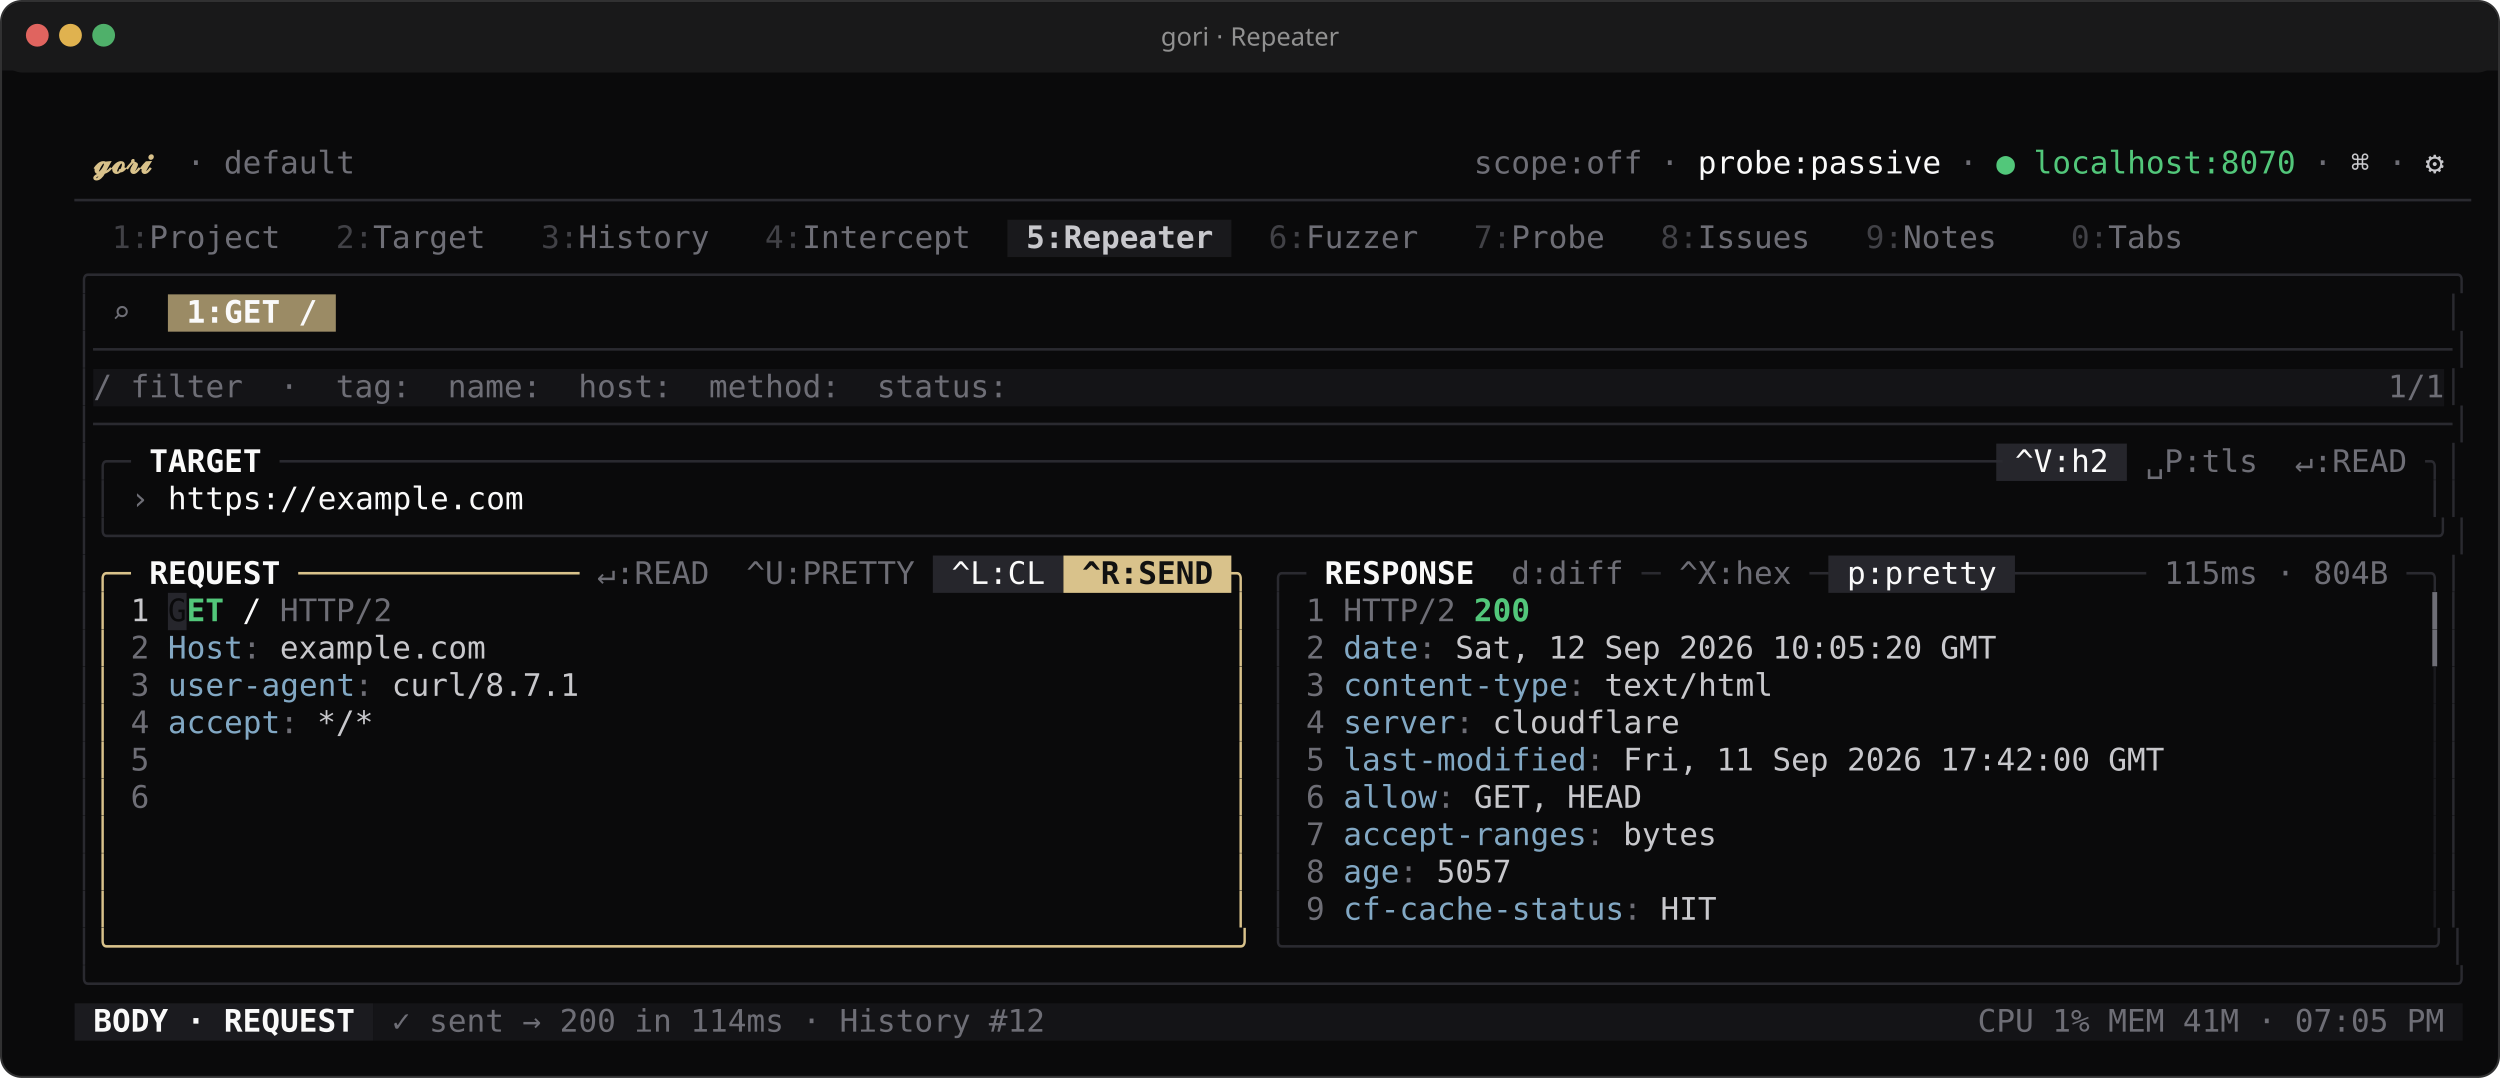
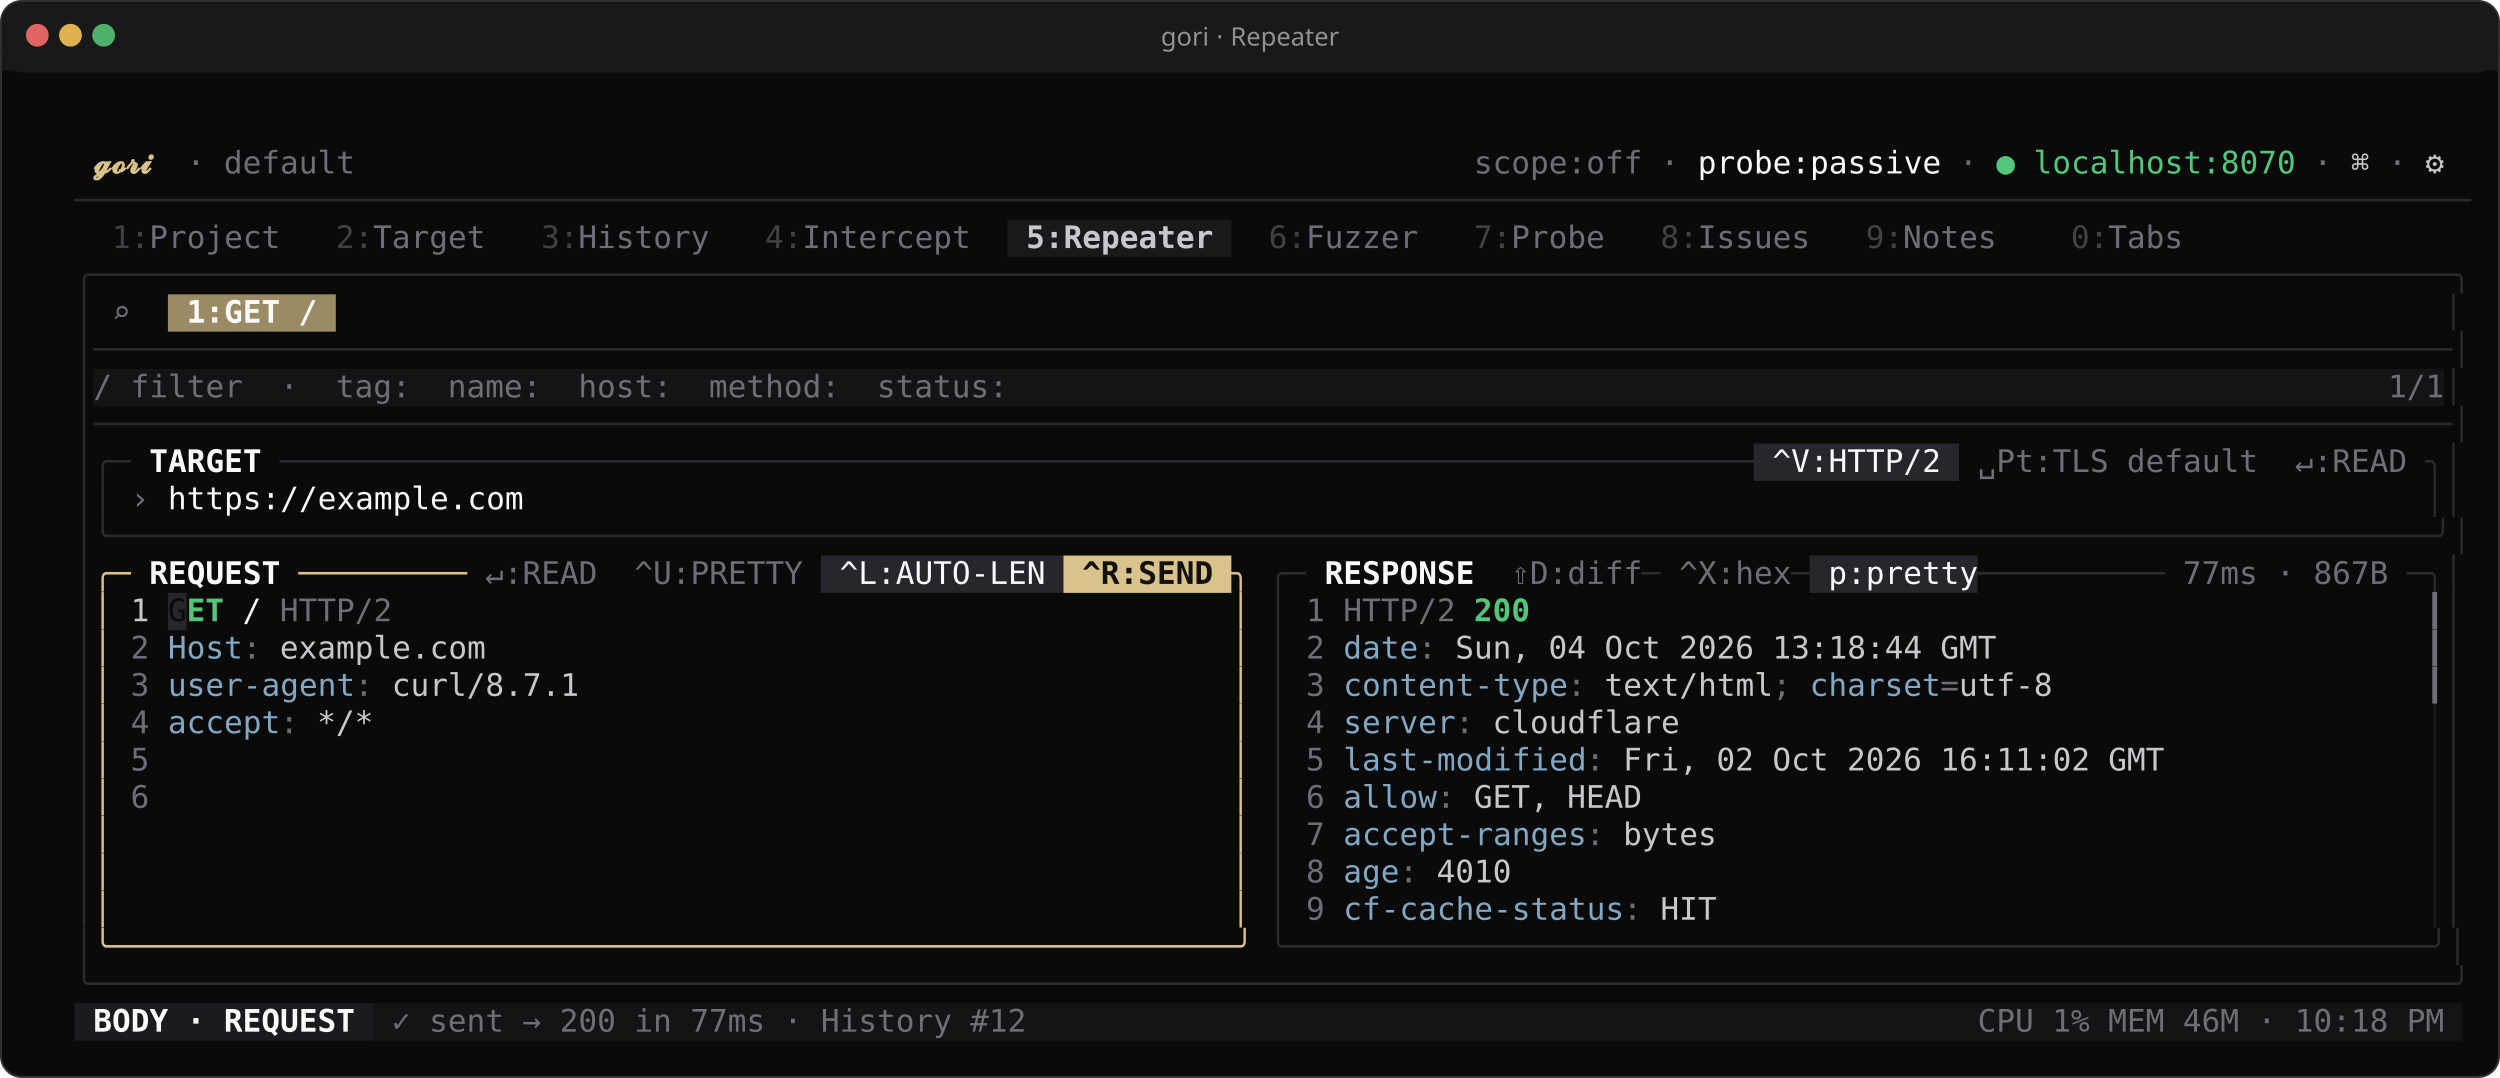
<svg xmlns="http://www.w3.org/2000/svg" width="1206" height="520" viewBox="0 0 1206.0 520.0" font-family="ui-monospace,'SF Mono','JetBrains Mono',Menlo,Consolas,monospace" font-size="15.0px" role="img" aria-label="gori · Repeater">
  <rect x="0.5" y="0.5" width="1205.0" height="519.0" rx="10" ry="10" fill="#0a0a0b" stroke="#313132" stroke-width="1" />
  <rect x="1" y="1" width="1204.0" height="34.0" rx="10" ry="10" fill="#19191a" />
  <rect x="1" y="24.0" width="1204.0" height="10" fill="#19191a" />
  <circle cx="18.0" cy="17.0" r="5.5" fill="#e0645f" />
  <circle cx="34.0" cy="17.0" r="5.5" fill="#e0b24f" />
  <circle cx="50.0" cy="17.0" r="5.5" fill="#4fb06a" />
  <text x="603.0" y="22.0" text-anchor="middle" fill="#919191" font-family="'Apple Symbols','Segoe UI Symbol','Cambria Math','STIX Two Math','Noto Sans Math','DejaVu Sans',ui-monospace,'SF Mono','JetBrains Mono',Menlo,Consolas,monospace" font-size="12.3px">gori · Repeater</text>
  <rect x="486.00" y="106.00" width="108.00" height="18.00" fill="#19191c" />
  <rect x="81.00" y="142.00" width="81.00" height="18.00" fill="#9b8b65" />
  <rect x="45.00" y="178.00" width="1134.00" height="18.00" fill="#141417" />
-   <rect x="963.00" y="214.00" width="63.00" height="18.00" fill="#26262c" />
-   <rect x="450.00" y="268.00" width="63.00" height="18.00" fill="#26262c" />
+   <rect x="846.00" y="214.00" width="99.00" height="18.00" fill="#26262c" />
+   <rect x="396.00" y="268.00" width="117.00" height="18.00" fill="#26262c" />
  <rect x="513.00" y="268.00" width="81.00" height="18.00" fill="#d9c28b" />
-   <rect x="882.00" y="268.00" width="90.00" height="18.00" fill="#26262c" />
+   <rect x="873.00" y="268.00" width="81.00" height="18.00" fill="#26262c" />
  <rect x="81.00" y="286.00" width="9.00" height="18.00" fill="#26262c" />
  <rect x="36.00" y="484.00" width="144.00" height="18.00" fill="#1b1b1f" />
  <rect x="180.00" y="484.00" width="1008.00" height="18.00" fill="#141417" />
  <text x="45.00" y="83.68" textLength="36.00" lengthAdjust="spacingAndGlyphs" fill="#d9c28b" font-weight="700" xml:space="preserve">𝓰𝓸𝓻𝓲</text>
  <text x="90.00" y="83.68" textLength="9.00" lengthAdjust="spacingAndGlyphs" fill="#6e6e76" xml:space="preserve">·</text>
  <text x="108.00" y="83.68" textLength="63.00" lengthAdjust="spacingAndGlyphs" fill="#6e6e76" xml:space="preserve">default</text>
  <text x="711.00" y="83.68" textLength="81.00" lengthAdjust="spacingAndGlyphs" fill="#6e6e76" xml:space="preserve">scope:off</text>
  <text x="801.00" y="83.68" textLength="9.00" lengthAdjust="spacingAndGlyphs" fill="#6e6e76" xml:space="preserve">·</text>
  <text x="819.00" y="83.68" textLength="117.00" lengthAdjust="spacingAndGlyphs" fill="#fafafa" xml:space="preserve">probe:passive</text>
  <text x="945.00" y="83.68" textLength="9.00" lengthAdjust="spacingAndGlyphs" fill="#6e6e76" xml:space="preserve">·</text>
  <text x="963.00" y="83.68" textLength="9.00" lengthAdjust="spacingAndGlyphs" fill="#52c77a" xml:space="preserve">●</text>
  <text x="981.00" y="83.68" textLength="126.00" lengthAdjust="spacingAndGlyphs" fill="#52c77a" xml:space="preserve">localhost:8070</text>
  <text x="1116.00" y="83.68" textLength="9.00" lengthAdjust="spacingAndGlyphs" fill="#6e6e76" xml:space="preserve">·</text>
  <text x="1134.00" y="83.68" textLength="9.00" lengthAdjust="spacingAndGlyphs" fill="#c8c8cc" xml:space="preserve">⌘</text>
  <text x="1152.00" y="83.68" textLength="9.00" lengthAdjust="spacingAndGlyphs" fill="#6e6e76" xml:space="preserve">·</text>
  <text x="1170.00" y="83.68" textLength="9.00" lengthAdjust="spacingAndGlyphs" fill="#c8c8cc" xml:space="preserve">⚙</text>
  <text x="36.00" y="101.68" textLength="1152.00" lengthAdjust="spacingAndGlyphs" fill="#2a2a30" xml:space="preserve">────────────────────────────────────────────────────────────────────────────────────────────────────────────────────────────────</text>
  <text x="54.00" y="119.68" textLength="18.00" lengthAdjust="spacingAndGlyphs" fill="#414146" xml:space="preserve">1:</text>
  <text x="72.00" y="119.68" textLength="63.00" lengthAdjust="spacingAndGlyphs" fill="#6e6e76" xml:space="preserve">Project</text>
  <text x="162.00" y="119.68" textLength="18.00" lengthAdjust="spacingAndGlyphs" fill="#414146" xml:space="preserve">2:</text>
  <text x="180.00" y="119.68" textLength="54.00" lengthAdjust="spacingAndGlyphs" fill="#6e6e76" xml:space="preserve">Target</text>
  <text x="261.00" y="119.68" textLength="18.00" lengthAdjust="spacingAndGlyphs" fill="#414146" xml:space="preserve">3:</text>
  <text x="279.00" y="119.68" textLength="63.00" lengthAdjust="spacingAndGlyphs" fill="#6e6e76" xml:space="preserve">History</text>
  <text x="369.00" y="119.68" textLength="18.00" lengthAdjust="spacingAndGlyphs" fill="#414146" xml:space="preserve">4:</text>
  <text x="387.00" y="119.68" textLength="81.00" lengthAdjust="spacingAndGlyphs" fill="#6e6e76" xml:space="preserve">Intercept</text>
  <text x="495.00" y="119.68" textLength="90.00" lengthAdjust="spacingAndGlyphs" fill="#c8c8cc" font-weight="700" xml:space="preserve">5:Repeater</text>
  <text x="612.00" y="119.68" textLength="18.00" lengthAdjust="spacingAndGlyphs" fill="#414146" xml:space="preserve">6:</text>
  <text x="630.00" y="119.68" textLength="54.00" lengthAdjust="spacingAndGlyphs" fill="#6e6e76" xml:space="preserve">Fuzzer</text>
  <text x="711.00" y="119.68" textLength="18.00" lengthAdjust="spacingAndGlyphs" fill="#414146" xml:space="preserve">7:</text>
  <text x="729.00" y="119.68" textLength="45.00" lengthAdjust="spacingAndGlyphs" fill="#6e6e76" xml:space="preserve">Probe</text>
  <text x="801.00" y="119.68" textLength="18.00" lengthAdjust="spacingAndGlyphs" fill="#414146" xml:space="preserve">8:</text>
  <text x="819.00" y="119.68" textLength="54.00" lengthAdjust="spacingAndGlyphs" fill="#6e6e76" xml:space="preserve">Issues</text>
  <text x="900.00" y="119.68" textLength="18.00" lengthAdjust="spacingAndGlyphs" fill="#414146" xml:space="preserve">9:</text>
  <text x="918.00" y="119.68" textLength="45.00" lengthAdjust="spacingAndGlyphs" fill="#6e6e76" xml:space="preserve">Notes</text>
  <text x="999.00" y="119.68" textLength="18.00" lengthAdjust="spacingAndGlyphs" fill="#414146" xml:space="preserve">0:</text>
  <text x="1017.00" y="119.68" textLength="36.00" lengthAdjust="spacingAndGlyphs" fill="#6e6e76" xml:space="preserve">Tabs</text>
  <text x="36.00" y="137.68" textLength="1152.00" lengthAdjust="spacingAndGlyphs" fill="#2a2a30" xml:space="preserve">╭──────────────────────────────────────────────────────────────────────────────────────────────────────────────────────────────╮</text>
  <text x="36.00" y="155.68" textLength="9.00" lengthAdjust="spacingAndGlyphs" fill="#2a2a30" xml:space="preserve">│</text>
  <text x="54.00" y="155.68" textLength="9.00" lengthAdjust="spacingAndGlyphs" fill="#6e6e76" xml:space="preserve">⌕</text>
  <text x="90.00" y="155.68" textLength="45.00" lengthAdjust="spacingAndGlyphs" fill="#fafafa" font-weight="700" xml:space="preserve">1:GET</text>
  <text x="144.00" y="155.68" textLength="9.00" lengthAdjust="spacingAndGlyphs" fill="#fafafa" font-weight="700" xml:space="preserve">/</text>
  <text x="1179.00" y="155.68" textLength="9.00" lengthAdjust="spacingAndGlyphs" fill="#2a2a30" xml:space="preserve">│</text>
  <text x="36.00" y="173.68" textLength="1152.00" lengthAdjust="spacingAndGlyphs" fill="#2a2a30" xml:space="preserve">│──────────────────────────────────────────────────────────────────────────────────────────────────────────────────────────────│</text>
  <text x="36.00" y="191.68" textLength="9.00" lengthAdjust="spacingAndGlyphs" fill="#2a2a30" xml:space="preserve">│</text>
  <text x="45.00" y="191.68" textLength="9.00" lengthAdjust="spacingAndGlyphs" fill="#6e6e76" xml:space="preserve">/</text>
  <text x="63.00" y="191.68" textLength="54.00" lengthAdjust="spacingAndGlyphs" fill="#6e6e76" xml:space="preserve">filter</text>
  <text x="135.00" y="191.68" textLength="9.00" lengthAdjust="spacingAndGlyphs" fill="#6e6e76" xml:space="preserve">·</text>
  <text x="162.00" y="191.68" textLength="36.00" lengthAdjust="spacingAndGlyphs" fill="#6e6e76" xml:space="preserve">tag:</text>
  <text x="216.00" y="191.68" textLength="45.00" lengthAdjust="spacingAndGlyphs" fill="#6e6e76" xml:space="preserve">name:</text>
  <text x="279.00" y="191.68" textLength="45.00" lengthAdjust="spacingAndGlyphs" fill="#6e6e76" xml:space="preserve">host:</text>
  <text x="342.00" y="191.68" textLength="63.00" lengthAdjust="spacingAndGlyphs" fill="#6e6e76" xml:space="preserve">method:</text>
  <text x="423.00" y="191.68" textLength="63.00" lengthAdjust="spacingAndGlyphs" fill="#6e6e76" xml:space="preserve">status:</text>
  <text x="1152.00" y="191.68" textLength="27.00" lengthAdjust="spacingAndGlyphs" fill="#6e6e76" xml:space="preserve">1/1</text>
  <text x="1179.00" y="191.68" textLength="9.00" lengthAdjust="spacingAndGlyphs" fill="#2a2a30" xml:space="preserve">│</text>
  <text x="36.00" y="209.68" textLength="1152.00" lengthAdjust="spacingAndGlyphs" fill="#2a2a30" xml:space="preserve">│──────────────────────────────────────────────────────────────────────────────────────────────────────────────────────────────│</text>
  <text x="36.00" y="227.68" textLength="27.00" lengthAdjust="spacingAndGlyphs" fill="#2a2a30" xml:space="preserve">│╭─</text>
  <text x="72.00" y="227.68" textLength="54.00" lengthAdjust="spacingAndGlyphs" fill="#fafafa" font-weight="700" xml:space="preserve">TARGET</text>
-   <text x="135.00" y="227.68" textLength="828.00" lengthAdjust="spacingAndGlyphs" fill="#2a2a30" xml:space="preserve">────────────────────────────────────────────────────────────────────────────────────────────</text>
-   <text x="972.00" y="227.68" textLength="45.00" lengthAdjust="spacingAndGlyphs" fill="#fafafa" xml:space="preserve">^V:h2</text>
-   <text x="1035.00" y="227.68" textLength="54.00" lengthAdjust="spacingAndGlyphs" fill="#6e6e76" xml:space="preserve">␣P:tls</text>
+   <text x="135.00" y="227.68" textLength="711.00" lengthAdjust="spacingAndGlyphs" fill="#2a2a30" xml:space="preserve">───────────────────────────────────────────────────────────────────────────────</text>
+   <text x="855.00" y="227.68" textLength="81.00" lengthAdjust="spacingAndGlyphs" fill="#fafafa" xml:space="preserve">^V:HTTP/2</text>
+   <text x="954.00" y="227.68" textLength="63.00" lengthAdjust="spacingAndGlyphs" fill="#6e6e76" xml:space="preserve">␣Pt:TLS</text>
+   <text x="1026.00" y="227.68" textLength="63.00" lengthAdjust="spacingAndGlyphs" fill="#6e6e76" xml:space="preserve">default</text>
  <text x="1107.00" y="227.68" textLength="54.00" lengthAdjust="spacingAndGlyphs" fill="#6e6e76" xml:space="preserve">↵:READ</text>
  <text x="1170.00" y="227.68" textLength="18.00" lengthAdjust="spacingAndGlyphs" fill="#2a2a30" xml:space="preserve">╮│</text>
  <text x="36.00" y="245.68" textLength="18.00" lengthAdjust="spacingAndGlyphs" fill="#2a2a30" xml:space="preserve">││</text>
  <text x="63.00" y="245.68" textLength="9.00" lengthAdjust="spacingAndGlyphs" fill="#6e6e76" xml:space="preserve">›</text>
  <text x="81.00" y="245.68" textLength="171.00" lengthAdjust="spacingAndGlyphs" fill="#fafafa" xml:space="preserve">https://example.com</text>
  <text x="1170.00" y="245.68" textLength="18.00" lengthAdjust="spacingAndGlyphs" fill="#2a2a30" xml:space="preserve">││</text>
  <text x="36.00" y="263.68" textLength="1152.00" lengthAdjust="spacingAndGlyphs" fill="#2a2a30" xml:space="preserve">│╰────────────────────────────────────────────────────────────────────────────────────────────────────────────────────────────╯│</text>
  <text x="36.00" y="281.68" textLength="9.00" lengthAdjust="spacingAndGlyphs" fill="#2a2a30" xml:space="preserve">│</text>
  <text x="45.00" y="281.68" textLength="18.00" lengthAdjust="spacingAndGlyphs" fill="#d9c28b" xml:space="preserve">╭─</text>
  <text x="72.00" y="281.68" textLength="63.00" lengthAdjust="spacingAndGlyphs" fill="#fafafa" font-weight="700" xml:space="preserve">REQUEST</text>
-   <text x="144.00" y="281.68" textLength="135.00" lengthAdjust="spacingAndGlyphs" fill="#d9c28b" xml:space="preserve">───────────────</text>
-   <text x="288.00" y="281.68" textLength="54.00" lengthAdjust="spacingAndGlyphs" fill="#6e6e76" xml:space="preserve">↵:READ</text>
-   <text x="360.00" y="281.68" textLength="81.00" lengthAdjust="spacingAndGlyphs" fill="#6e6e76" xml:space="preserve">^U:PRETTY</text>
-   <text x="459.00" y="281.68" textLength="45.00" lengthAdjust="spacingAndGlyphs" fill="#fafafa" xml:space="preserve">^L:CL</text>
+   <text x="144.00" y="281.68" textLength="81.00" lengthAdjust="spacingAndGlyphs" fill="#d9c28b" xml:space="preserve">─────────</text>
+   <text x="234.00" y="281.68" textLength="54.00" lengthAdjust="spacingAndGlyphs" fill="#6e6e76" xml:space="preserve">↵:READ</text>
+   <text x="306.00" y="281.68" textLength="81.00" lengthAdjust="spacingAndGlyphs" fill="#6e6e76" xml:space="preserve">^U:PRETTY</text>
+   <text x="405.00" y="281.68" textLength="99.00" lengthAdjust="spacingAndGlyphs" fill="#fafafa" xml:space="preserve">^L:AUTO-LEN</text>
  <text x="522.00" y="281.68" textLength="63.00" lengthAdjust="spacingAndGlyphs" fill="#111111" font-weight="700" xml:space="preserve">^R:SEND</text>
  <text x="594.00" y="281.68" textLength="9.00" lengthAdjust="spacingAndGlyphs" fill="#d9c28b" xml:space="preserve">╮</text>
  <text x="612.00" y="281.68" textLength="18.00" lengthAdjust="spacingAndGlyphs" fill="#2a2a30" xml:space="preserve">╭─</text>
  <text x="639.00" y="281.68" textLength="72.00" lengthAdjust="spacingAndGlyphs" fill="#fafafa" font-weight="700" xml:space="preserve">RESPONSE</text>
-   <text x="729.00" y="281.68" textLength="54.00" lengthAdjust="spacingAndGlyphs" fill="#6e6e76" xml:space="preserve">d:diff</text>
+   <text x="729.00" y="281.68" textLength="63.00" lengthAdjust="spacingAndGlyphs" fill="#6e6e76" xml:space="preserve">⇧D:diff</text>
  <text x="792.00" y="281.68" textLength="9.00" lengthAdjust="spacingAndGlyphs" fill="#2a2a30" xml:space="preserve">─</text>
  <text x="810.00" y="281.68" textLength="54.00" lengthAdjust="spacingAndGlyphs" fill="#6e6e76" xml:space="preserve">^X:hex</text>
-   <text x="873.00" y="281.68" textLength="9.00" lengthAdjust="spacingAndGlyphs" fill="#2a2a30" xml:space="preserve">─</text>
-   <text x="891.00" y="281.68" textLength="72.00" lengthAdjust="spacingAndGlyphs" fill="#fafafa" xml:space="preserve">p:pretty</text>
-   <text x="972.00" y="281.68" textLength="63.00" lengthAdjust="spacingAndGlyphs" fill="#2a2a30" xml:space="preserve">───────</text>
-   <text x="1044.00" y="281.68" textLength="45.00" lengthAdjust="spacingAndGlyphs" fill="#6e6e76" xml:space="preserve">115ms</text>
+   <text x="864.00" y="281.68" textLength="9.00" lengthAdjust="spacingAndGlyphs" fill="#2a2a30" xml:space="preserve">─</text>
+   <text x="882.00" y="281.68" textLength="72.00" lengthAdjust="spacingAndGlyphs" fill="#fafafa" xml:space="preserve">p:pretty</text>
+   <text x="954.00" y="281.68" textLength="90.00" lengthAdjust="spacingAndGlyphs" fill="#2a2a30" xml:space="preserve">──────────</text>
+   <text x="1053.00" y="281.68" textLength="36.00" lengthAdjust="spacingAndGlyphs" fill="#6e6e76" xml:space="preserve">77ms</text>
  <text x="1098.00" y="281.68" textLength="9.00" lengthAdjust="spacingAndGlyphs" fill="#6e6e76" xml:space="preserve">·</text>
-   <text x="1116.00" y="281.68" textLength="36.00" lengthAdjust="spacingAndGlyphs" fill="#6e6e76" xml:space="preserve">804B</text>
+   <text x="1116.00" y="281.68" textLength="36.00" lengthAdjust="spacingAndGlyphs" fill="#6e6e76" xml:space="preserve">867B</text>
  <text x="1161.00" y="281.68" textLength="27.00" lengthAdjust="spacingAndGlyphs" fill="#2a2a30" xml:space="preserve">─╮│</text>
  <text x="36.00" y="299.68" textLength="9.00" lengthAdjust="spacingAndGlyphs" fill="#2a2a30" xml:space="preserve">│</text>
  <text x="45.00" y="299.68" textLength="9.00" lengthAdjust="spacingAndGlyphs" fill="#d9c28b" xml:space="preserve">│</text>
  <text x="63.00" y="299.68" textLength="9.00" lengthAdjust="spacingAndGlyphs" fill="#c8c8cc" xml:space="preserve">1</text>
  <text x="81.00" y="299.68" textLength="9.00" lengthAdjust="spacingAndGlyphs" fill="#0a0a0b" xml:space="preserve">G</text>
  <text x="90.00" y="299.68" textLength="18.00" lengthAdjust="spacingAndGlyphs" fill="#52c77a" font-weight="700" xml:space="preserve">ET</text>
  <text x="117.00" y="299.68" textLength="9.00" lengthAdjust="spacingAndGlyphs" fill="#fafafa" xml:space="preserve">/</text>
  <text x="135.00" y="299.68" textLength="54.00" lengthAdjust="spacingAndGlyphs" fill="#6e6e76" xml:space="preserve">HTTP/2</text>
  <text x="594.00" y="299.68" textLength="9.00" lengthAdjust="spacingAndGlyphs" fill="#d9c28b" xml:space="preserve">│</text>
  <text x="612.00" y="299.68" textLength="9.00" lengthAdjust="spacingAndGlyphs" fill="#2a2a30" xml:space="preserve">│</text>
  <text x="630.00" y="299.68" textLength="9.00" lengthAdjust="spacingAndGlyphs" fill="#6e6e76" xml:space="preserve">1</text>
  <text x="648.00" y="299.68" textLength="54.00" lengthAdjust="spacingAndGlyphs" fill="#6e6e76" xml:space="preserve">HTTP/2</text>
  <text x="711.00" y="299.68" textLength="27.00" lengthAdjust="spacingAndGlyphs" fill="#52c77a" font-weight="700" xml:space="preserve">200</text>
  <text x="1170.00" y="299.68" textLength="9.00" lengthAdjust="spacingAndGlyphs" fill="#6e6e76" xml:space="preserve">┃</text>
  <text x="1179.00" y="299.68" textLength="9.00" lengthAdjust="spacingAndGlyphs" fill="#2a2a30" xml:space="preserve">│</text>
  <text x="36.00" y="317.68" textLength="9.00" lengthAdjust="spacingAndGlyphs" fill="#2a2a30" xml:space="preserve">│</text>
  <text x="45.00" y="317.68" textLength="9.00" lengthAdjust="spacingAndGlyphs" fill="#d9c28b" xml:space="preserve">│</text>
  <text x="63.00" y="317.68" textLength="9.00" lengthAdjust="spacingAndGlyphs" fill="#6e6e76" xml:space="preserve">2</text>
  <text x="81.00" y="317.68" textLength="36.00" lengthAdjust="spacingAndGlyphs" fill="#82a8c4" xml:space="preserve">Host</text>
  <text x="117.00" y="317.68" textLength="9.00" lengthAdjust="spacingAndGlyphs" fill="#6e6e76" xml:space="preserve">:</text>
  <text x="135.00" y="317.68" textLength="99.00" lengthAdjust="spacingAndGlyphs" fill="#c8c8cc" xml:space="preserve">example.com</text>
  <text x="594.00" y="317.68" textLength="9.00" lengthAdjust="spacingAndGlyphs" fill="#d9c28b" xml:space="preserve">│</text>
  <text x="612.00" y="317.68" textLength="9.00" lengthAdjust="spacingAndGlyphs" fill="#2a2a30" xml:space="preserve">│</text>
  <text x="630.00" y="317.68" textLength="9.00" lengthAdjust="spacingAndGlyphs" fill="#6e6e76" xml:space="preserve">2</text>
  <text x="648.00" y="317.68" textLength="36.00" lengthAdjust="spacingAndGlyphs" fill="#82a8c4" xml:space="preserve">date</text>
  <text x="684.00" y="317.68" textLength="9.00" lengthAdjust="spacingAndGlyphs" fill="#6e6e76" xml:space="preserve">:</text>
-   <text x="702.00" y="317.68" textLength="36.00" lengthAdjust="spacingAndGlyphs" fill="#c8c8cc" xml:space="preserve">Sat,</text>
-   <text x="747.00" y="317.68" textLength="18.00" lengthAdjust="spacingAndGlyphs" fill="#c8c8cc" xml:space="preserve">12</text>
-   <text x="774.00" y="317.68" textLength="27.00" lengthAdjust="spacingAndGlyphs" fill="#c8c8cc" xml:space="preserve">Sep</text>
+   <text x="702.00" y="317.68" textLength="36.00" lengthAdjust="spacingAndGlyphs" fill="#c8c8cc" xml:space="preserve">Sun,</text>
+   <text x="747.00" y="317.68" textLength="18.00" lengthAdjust="spacingAndGlyphs" fill="#c8c8cc" xml:space="preserve">04</text>
+   <text x="774.00" y="317.68" textLength="27.00" lengthAdjust="spacingAndGlyphs" fill="#c8c8cc" xml:space="preserve">Oct</text>
  <text x="810.00" y="317.68" textLength="36.00" lengthAdjust="spacingAndGlyphs" fill="#c8c8cc" xml:space="preserve">2026</text>
-   <text x="855.00" y="317.68" textLength="72.00" lengthAdjust="spacingAndGlyphs" fill="#c8c8cc" xml:space="preserve">10:05:20</text>
+   <text x="855.00" y="317.68" textLength="72.00" lengthAdjust="spacingAndGlyphs" fill="#c8c8cc" xml:space="preserve">13:18:44</text>
  <text x="936.00" y="317.68" textLength="27.00" lengthAdjust="spacingAndGlyphs" fill="#c8c8cc" xml:space="preserve">GMT</text>
  <text x="1170.00" y="317.68" textLength="9.00" lengthAdjust="spacingAndGlyphs" fill="#6e6e76" xml:space="preserve">┃</text>
  <text x="1179.00" y="317.68" textLength="9.00" lengthAdjust="spacingAndGlyphs" fill="#2a2a30" xml:space="preserve">│</text>
  <text x="36.00" y="335.68" textLength="9.00" lengthAdjust="spacingAndGlyphs" fill="#2a2a30" xml:space="preserve">│</text>
  <text x="45.00" y="335.68" textLength="9.00" lengthAdjust="spacingAndGlyphs" fill="#d9c28b" xml:space="preserve">│</text>
  <text x="63.00" y="335.68" textLength="9.00" lengthAdjust="spacingAndGlyphs" fill="#6e6e76" xml:space="preserve">3</text>
  <text x="81.00" y="335.68" textLength="90.00" lengthAdjust="spacingAndGlyphs" fill="#82a8c4" xml:space="preserve">user-agent</text>
  <text x="171.00" y="335.68" textLength="9.00" lengthAdjust="spacingAndGlyphs" fill="#6e6e76" xml:space="preserve">:</text>
  <text x="189.00" y="335.68" textLength="90.00" lengthAdjust="spacingAndGlyphs" fill="#c8c8cc" xml:space="preserve">curl/8.7.1</text>
  <text x="594.00" y="335.68" textLength="9.00" lengthAdjust="spacingAndGlyphs" fill="#d9c28b" xml:space="preserve">│</text>
  <text x="612.00" y="335.68" textLength="9.00" lengthAdjust="spacingAndGlyphs" fill="#2a2a30" xml:space="preserve">│</text>
  <text x="630.00" y="335.68" textLength="9.00" lengthAdjust="spacingAndGlyphs" fill="#6e6e76" xml:space="preserve">3</text>
  <text x="648.00" y="335.68" textLength="108.00" lengthAdjust="spacingAndGlyphs" fill="#82a8c4" xml:space="preserve">content-type</text>
  <text x="756.00" y="335.68" textLength="9.00" lengthAdjust="spacingAndGlyphs" fill="#6e6e76" xml:space="preserve">:</text>
  <text x="774.00" y="335.68" textLength="81.00" lengthAdjust="spacingAndGlyphs" fill="#c8c8cc" xml:space="preserve">text/html</text>
-   <text x="1170.00" y="335.68" textLength="9.00" lengthAdjust="spacingAndGlyphs" fill="#1a1a1e" xml:space="preserve">│</text>
+   <text x="855.00" y="335.68" textLength="9.00" lengthAdjust="spacingAndGlyphs" fill="#6e6e76" xml:space="preserve">;</text>
+   <text x="873.00" y="335.68" textLength="63.00" lengthAdjust="spacingAndGlyphs" fill="#82a8c4" xml:space="preserve">charset</text>
+   <text x="936.00" y="335.68" textLength="9.00" lengthAdjust="spacingAndGlyphs" fill="#6e6e76" xml:space="preserve">=</text>
+   <text x="945.00" y="335.68" textLength="45.00" lengthAdjust="spacingAndGlyphs" fill="#c8c8cc" xml:space="preserve">utf-8</text>
+   <text x="1170.00" y="335.68" textLength="9.00" lengthAdjust="spacingAndGlyphs" fill="#6e6e76" xml:space="preserve">┃</text>
  <text x="1179.00" y="335.68" textLength="9.00" lengthAdjust="spacingAndGlyphs" fill="#2a2a30" xml:space="preserve">│</text>
  <text x="36.00" y="353.68" textLength="9.00" lengthAdjust="spacingAndGlyphs" fill="#2a2a30" xml:space="preserve">│</text>
  <text x="45.00" y="353.68" textLength="9.00" lengthAdjust="spacingAndGlyphs" fill="#d9c28b" xml:space="preserve">│</text>
  <text x="63.00" y="353.68" textLength="9.00" lengthAdjust="spacingAndGlyphs" fill="#6e6e76" xml:space="preserve">4</text>
  <text x="81.00" y="353.68" textLength="54.00" lengthAdjust="spacingAndGlyphs" fill="#82a8c4" xml:space="preserve">accept</text>
  <text x="135.00" y="353.68" textLength="9.00" lengthAdjust="spacingAndGlyphs" fill="#6e6e76" xml:space="preserve">:</text>
  <text x="153.00" y="353.68" textLength="27.00" lengthAdjust="spacingAndGlyphs" fill="#c8c8cc" xml:space="preserve">*/*</text>
  <text x="594.00" y="353.68" textLength="9.00" lengthAdjust="spacingAndGlyphs" fill="#d9c28b" xml:space="preserve">│</text>
  <text x="612.00" y="353.68" textLength="9.00" lengthAdjust="spacingAndGlyphs" fill="#2a2a30" xml:space="preserve">│</text>
  <text x="630.00" y="353.68" textLength="9.00" lengthAdjust="spacingAndGlyphs" fill="#6e6e76" xml:space="preserve">4</text>
  <text x="648.00" y="353.68" textLength="54.00" lengthAdjust="spacingAndGlyphs" fill="#82a8c4" xml:space="preserve">server</text>
  <text x="702.00" y="353.68" textLength="9.00" lengthAdjust="spacingAndGlyphs" fill="#6e6e76" xml:space="preserve">:</text>
  <text x="720.00" y="353.68" textLength="90.00" lengthAdjust="spacingAndGlyphs" fill="#c8c8cc" xml:space="preserve">cloudflare</text>
  <text x="1170.00" y="353.68" textLength="9.00" lengthAdjust="spacingAndGlyphs" fill="#1a1a1e" xml:space="preserve">│</text>
  <text x="1179.00" y="353.68" textLength="9.00" lengthAdjust="spacingAndGlyphs" fill="#2a2a30" xml:space="preserve">│</text>
  <text x="36.00" y="371.68" textLength="9.00" lengthAdjust="spacingAndGlyphs" fill="#2a2a30" xml:space="preserve">│</text>
  <text x="45.00" y="371.68" textLength="9.00" lengthAdjust="spacingAndGlyphs" fill="#d9c28b" xml:space="preserve">│</text>
  <text x="63.00" y="371.68" textLength="9.00" lengthAdjust="spacingAndGlyphs" fill="#6e6e76" xml:space="preserve">5</text>
  <text x="594.00" y="371.68" textLength="9.00" lengthAdjust="spacingAndGlyphs" fill="#d9c28b" xml:space="preserve">│</text>
  <text x="612.00" y="371.68" textLength="9.00" lengthAdjust="spacingAndGlyphs" fill="#2a2a30" xml:space="preserve">│</text>
  <text x="630.00" y="371.68" textLength="9.00" lengthAdjust="spacingAndGlyphs" fill="#6e6e76" xml:space="preserve">5</text>
  <text x="648.00" y="371.68" textLength="117.00" lengthAdjust="spacingAndGlyphs" fill="#82a8c4" xml:space="preserve">last-modified</text>
  <text x="765.00" y="371.68" textLength="9.00" lengthAdjust="spacingAndGlyphs" fill="#6e6e76" xml:space="preserve">:</text>
  <text x="783.00" y="371.68" textLength="36.00" lengthAdjust="spacingAndGlyphs" fill="#c8c8cc" xml:space="preserve">Fri,</text>
-   <text x="828.00" y="371.68" textLength="18.00" lengthAdjust="spacingAndGlyphs" fill="#c8c8cc" xml:space="preserve">11</text>
-   <text x="855.00" y="371.68" textLength="27.00" lengthAdjust="spacingAndGlyphs" fill="#c8c8cc" xml:space="preserve">Sep</text>
+   <text x="828.00" y="371.68" textLength="18.00" lengthAdjust="spacingAndGlyphs" fill="#c8c8cc" xml:space="preserve">02</text>
+   <text x="855.00" y="371.68" textLength="27.00" lengthAdjust="spacingAndGlyphs" fill="#c8c8cc" xml:space="preserve">Oct</text>
  <text x="891.00" y="371.68" textLength="36.00" lengthAdjust="spacingAndGlyphs" fill="#c8c8cc" xml:space="preserve">2026</text>
-   <text x="936.00" y="371.68" textLength="72.00" lengthAdjust="spacingAndGlyphs" fill="#c8c8cc" xml:space="preserve">17:42:00</text>
+   <text x="936.00" y="371.68" textLength="72.00" lengthAdjust="spacingAndGlyphs" fill="#c8c8cc" xml:space="preserve">16:11:02</text>
  <text x="1017.00" y="371.68" textLength="27.00" lengthAdjust="spacingAndGlyphs" fill="#c8c8cc" xml:space="preserve">GMT</text>
  <text x="1170.00" y="371.68" textLength="9.00" lengthAdjust="spacingAndGlyphs" fill="#1a1a1e" xml:space="preserve">│</text>
  <text x="1179.00" y="371.68" textLength="9.00" lengthAdjust="spacingAndGlyphs" fill="#2a2a30" xml:space="preserve">│</text>
  <text x="36.00" y="389.68" textLength="9.00" lengthAdjust="spacingAndGlyphs" fill="#2a2a30" xml:space="preserve">│</text>
  <text x="45.00" y="389.68" textLength="9.00" lengthAdjust="spacingAndGlyphs" fill="#d9c28b" xml:space="preserve">│</text>
  <text x="63.00" y="389.68" textLength="9.00" lengthAdjust="spacingAndGlyphs" fill="#6e6e76" xml:space="preserve">6</text>
  <text x="594.00" y="389.68" textLength="9.00" lengthAdjust="spacingAndGlyphs" fill="#d9c28b" xml:space="preserve">│</text>
  <text x="612.00" y="389.68" textLength="9.00" lengthAdjust="spacingAndGlyphs" fill="#2a2a30" xml:space="preserve">│</text>
  <text x="630.00" y="389.68" textLength="9.00" lengthAdjust="spacingAndGlyphs" fill="#6e6e76" xml:space="preserve">6</text>
  <text x="648.00" y="389.68" textLength="45.00" lengthAdjust="spacingAndGlyphs" fill="#82a8c4" xml:space="preserve">allow</text>
  <text x="693.00" y="389.68" textLength="9.00" lengthAdjust="spacingAndGlyphs" fill="#6e6e76" xml:space="preserve">:</text>
  <text x="711.00" y="389.68" textLength="36.00" lengthAdjust="spacingAndGlyphs" fill="#c8c8cc" xml:space="preserve">GET,</text>
  <text x="756.00" y="389.68" textLength="36.00" lengthAdjust="spacingAndGlyphs" fill="#c8c8cc" xml:space="preserve">HEAD</text>
  <text x="1170.00" y="389.68" textLength="9.00" lengthAdjust="spacingAndGlyphs" fill="#1a1a1e" xml:space="preserve">│</text>
  <text x="1179.00" y="389.68" textLength="9.00" lengthAdjust="spacingAndGlyphs" fill="#2a2a30" xml:space="preserve">│</text>
  <text x="36.00" y="407.68" textLength="9.00" lengthAdjust="spacingAndGlyphs" fill="#2a2a30" xml:space="preserve">│</text>
  <text x="45.00" y="407.68" textLength="9.00" lengthAdjust="spacingAndGlyphs" fill="#d9c28b" xml:space="preserve">│</text>
  <text x="594.00" y="407.68" textLength="9.00" lengthAdjust="spacingAndGlyphs" fill="#d9c28b" xml:space="preserve">│</text>
  <text x="612.00" y="407.68" textLength="9.00" lengthAdjust="spacingAndGlyphs" fill="#2a2a30" xml:space="preserve">│</text>
  <text x="630.00" y="407.68" textLength="9.00" lengthAdjust="spacingAndGlyphs" fill="#6e6e76" xml:space="preserve">7</text>
  <text x="648.00" y="407.68" textLength="117.00" lengthAdjust="spacingAndGlyphs" fill="#82a8c4" xml:space="preserve">accept-ranges</text>
  <text x="765.00" y="407.68" textLength="9.00" lengthAdjust="spacingAndGlyphs" fill="#6e6e76" xml:space="preserve">:</text>
  <text x="783.00" y="407.68" textLength="45.00" lengthAdjust="spacingAndGlyphs" fill="#c8c8cc" xml:space="preserve">bytes</text>
  <text x="1170.00" y="407.68" textLength="9.00" lengthAdjust="spacingAndGlyphs" fill="#1a1a1e" xml:space="preserve">│</text>
  <text x="1179.00" y="407.68" textLength="9.00" lengthAdjust="spacingAndGlyphs" fill="#2a2a30" xml:space="preserve">│</text>
  <text x="36.00" y="425.68" textLength="9.00" lengthAdjust="spacingAndGlyphs" fill="#2a2a30" xml:space="preserve">│</text>
  <text x="45.00" y="425.68" textLength="9.00" lengthAdjust="spacingAndGlyphs" fill="#d9c28b" xml:space="preserve">│</text>
  <text x="594.00" y="425.68" textLength="9.00" lengthAdjust="spacingAndGlyphs" fill="#d9c28b" xml:space="preserve">│</text>
  <text x="612.00" y="425.68" textLength="9.00" lengthAdjust="spacingAndGlyphs" fill="#2a2a30" xml:space="preserve">│</text>
  <text x="630.00" y="425.68" textLength="9.00" lengthAdjust="spacingAndGlyphs" fill="#6e6e76" xml:space="preserve">8</text>
  <text x="648.00" y="425.68" textLength="27.00" lengthAdjust="spacingAndGlyphs" fill="#82a8c4" xml:space="preserve">age</text>
  <text x="675.00" y="425.68" textLength="9.00" lengthAdjust="spacingAndGlyphs" fill="#6e6e76" xml:space="preserve">:</text>
-   <text x="693.00" y="425.68" textLength="36.00" lengthAdjust="spacingAndGlyphs" fill="#c8c8cc" xml:space="preserve">5057</text>
+   <text x="693.00" y="425.68" textLength="36.00" lengthAdjust="spacingAndGlyphs" fill="#c8c8cc" xml:space="preserve">4010</text>
  <text x="1170.00" y="425.68" textLength="9.00" lengthAdjust="spacingAndGlyphs" fill="#1a1a1e" xml:space="preserve">│</text>
  <text x="1179.00" y="425.68" textLength="9.00" lengthAdjust="spacingAndGlyphs" fill="#2a2a30" xml:space="preserve">│</text>
  <text x="36.00" y="443.68" textLength="9.00" lengthAdjust="spacingAndGlyphs" fill="#2a2a30" xml:space="preserve">│</text>
  <text x="45.00" y="443.68" textLength="9.00" lengthAdjust="spacingAndGlyphs" fill="#d9c28b" xml:space="preserve">│</text>
  <text x="594.00" y="443.68" textLength="9.00" lengthAdjust="spacingAndGlyphs" fill="#d9c28b" xml:space="preserve">│</text>
  <text x="612.00" y="443.68" textLength="9.00" lengthAdjust="spacingAndGlyphs" fill="#2a2a30" xml:space="preserve">│</text>
  <text x="630.00" y="443.68" textLength="9.00" lengthAdjust="spacingAndGlyphs" fill="#6e6e76" xml:space="preserve">9</text>
  <text x="648.00" y="443.68" textLength="135.00" lengthAdjust="spacingAndGlyphs" fill="#82a8c4" xml:space="preserve">cf-cache-status</text>
  <text x="783.00" y="443.68" textLength="9.00" lengthAdjust="spacingAndGlyphs" fill="#6e6e76" xml:space="preserve">:</text>
  <text x="801.00" y="443.68" textLength="27.00" lengthAdjust="spacingAndGlyphs" fill="#c8c8cc" xml:space="preserve">HIT</text>
  <text x="1170.00" y="443.68" textLength="9.00" lengthAdjust="spacingAndGlyphs" fill="#1a1a1e" xml:space="preserve">│</text>
  <text x="1179.00" y="443.68" textLength="9.00" lengthAdjust="spacingAndGlyphs" fill="#2a2a30" xml:space="preserve">│</text>
  <text x="36.00" y="461.68" textLength="9.00" lengthAdjust="spacingAndGlyphs" fill="#2a2a30" xml:space="preserve">│</text>
  <text x="45.00" y="461.68" textLength="558.00" lengthAdjust="spacingAndGlyphs" fill="#d9c28b" xml:space="preserve">╰────────────────────────────────────────────────────────────╯</text>
  <text x="612.00" y="461.68" textLength="576.00" lengthAdjust="spacingAndGlyphs" fill="#2a2a30" xml:space="preserve">╰─────────────────────────────────────────────────────────────╯│</text>
  <text x="36.00" y="479.68" textLength="1152.00" lengthAdjust="spacingAndGlyphs" fill="#2a2a30" xml:space="preserve">╰──────────────────────────────────────────────────────────────────────────────────────────────────────────────────────────────╯</text>
  <text x="45.00" y="497.68" textLength="36.00" lengthAdjust="spacingAndGlyphs" fill="#fafafa" font-weight="700" xml:space="preserve">BODY</text>
  <text x="90.00" y="497.68" textLength="9.00" lengthAdjust="spacingAndGlyphs" fill="#fafafa" font-weight="700" xml:space="preserve">·</text>
  <text x="108.00" y="497.68" textLength="63.00" lengthAdjust="spacingAndGlyphs" fill="#fafafa" font-weight="700" xml:space="preserve">REQUEST</text>
  <text x="189.00" y="497.68" textLength="9.00" lengthAdjust="spacingAndGlyphs" fill="#6e6e76" xml:space="preserve">✓</text>
  <text x="207.00" y="497.68" textLength="36.00" lengthAdjust="spacingAndGlyphs" fill="#6e6e76" xml:space="preserve">sent</text>
  <text x="252.00" y="497.68" textLength="9.00" lengthAdjust="spacingAndGlyphs" fill="#6e6e76" xml:space="preserve">→</text>
  <text x="270.00" y="497.68" textLength="27.00" lengthAdjust="spacingAndGlyphs" fill="#6e6e76" xml:space="preserve">200</text>
  <text x="306.00" y="497.68" textLength="18.00" lengthAdjust="spacingAndGlyphs" fill="#6e6e76" xml:space="preserve">in</text>
-   <text x="333.00" y="497.68" textLength="45.00" lengthAdjust="spacingAndGlyphs" fill="#6e6e76" xml:space="preserve">114ms</text>
-   <text x="387.00" y="497.68" textLength="9.00" lengthAdjust="spacingAndGlyphs" fill="#6e6e76" xml:space="preserve">·</text>
-   <text x="405.00" y="497.68" textLength="63.00" lengthAdjust="spacingAndGlyphs" fill="#6e6e76" xml:space="preserve">History</text>
-   <text x="477.00" y="497.68" textLength="27.00" lengthAdjust="spacingAndGlyphs" fill="#6e6e76" xml:space="preserve">#12</text>
+   <text x="333.00" y="497.68" textLength="36.00" lengthAdjust="spacingAndGlyphs" fill="#6e6e76" xml:space="preserve">77ms</text>
+   <text x="378.00" y="497.68" textLength="9.00" lengthAdjust="spacingAndGlyphs" fill="#6e6e76" xml:space="preserve">·</text>
+   <text x="396.00" y="497.68" textLength="63.00" lengthAdjust="spacingAndGlyphs" fill="#6e6e76" xml:space="preserve">History</text>
+   <text x="468.00" y="497.68" textLength="27.00" lengthAdjust="spacingAndGlyphs" fill="#6e6e76" xml:space="preserve">#12</text>
  <text x="954.00" y="497.68" textLength="27.00" lengthAdjust="spacingAndGlyphs" fill="#6e6e76" xml:space="preserve">CPU</text>
  <text x="990.00" y="497.68" textLength="18.00" lengthAdjust="spacingAndGlyphs" fill="#6e6e76" xml:space="preserve">1%</text>
  <text x="1017.00" y="497.68" textLength="27.00" lengthAdjust="spacingAndGlyphs" fill="#6e6e76" xml:space="preserve">MEM</text>
-   <text x="1053.00" y="497.68" textLength="27.00" lengthAdjust="spacingAndGlyphs" fill="#6e6e76" xml:space="preserve">41M</text>
+   <text x="1053.00" y="497.68" textLength="27.00" lengthAdjust="spacingAndGlyphs" fill="#6e6e76" xml:space="preserve">46M</text>
  <text x="1089.00" y="497.68" textLength="9.00" lengthAdjust="spacingAndGlyphs" fill="#6e6e76" xml:space="preserve">·</text>
-   <text x="1107.00" y="497.68" textLength="45.00" lengthAdjust="spacingAndGlyphs" fill="#6e6e76" xml:space="preserve">07:05</text>
+   <text x="1107.00" y="497.68" textLength="45.00" lengthAdjust="spacingAndGlyphs" fill="#6e6e76" xml:space="preserve">10:18</text>
  <text x="1161.00" y="497.68" textLength="18.00" lengthAdjust="spacingAndGlyphs" fill="#6e6e76" xml:space="preserve">PM</text>
</svg>
